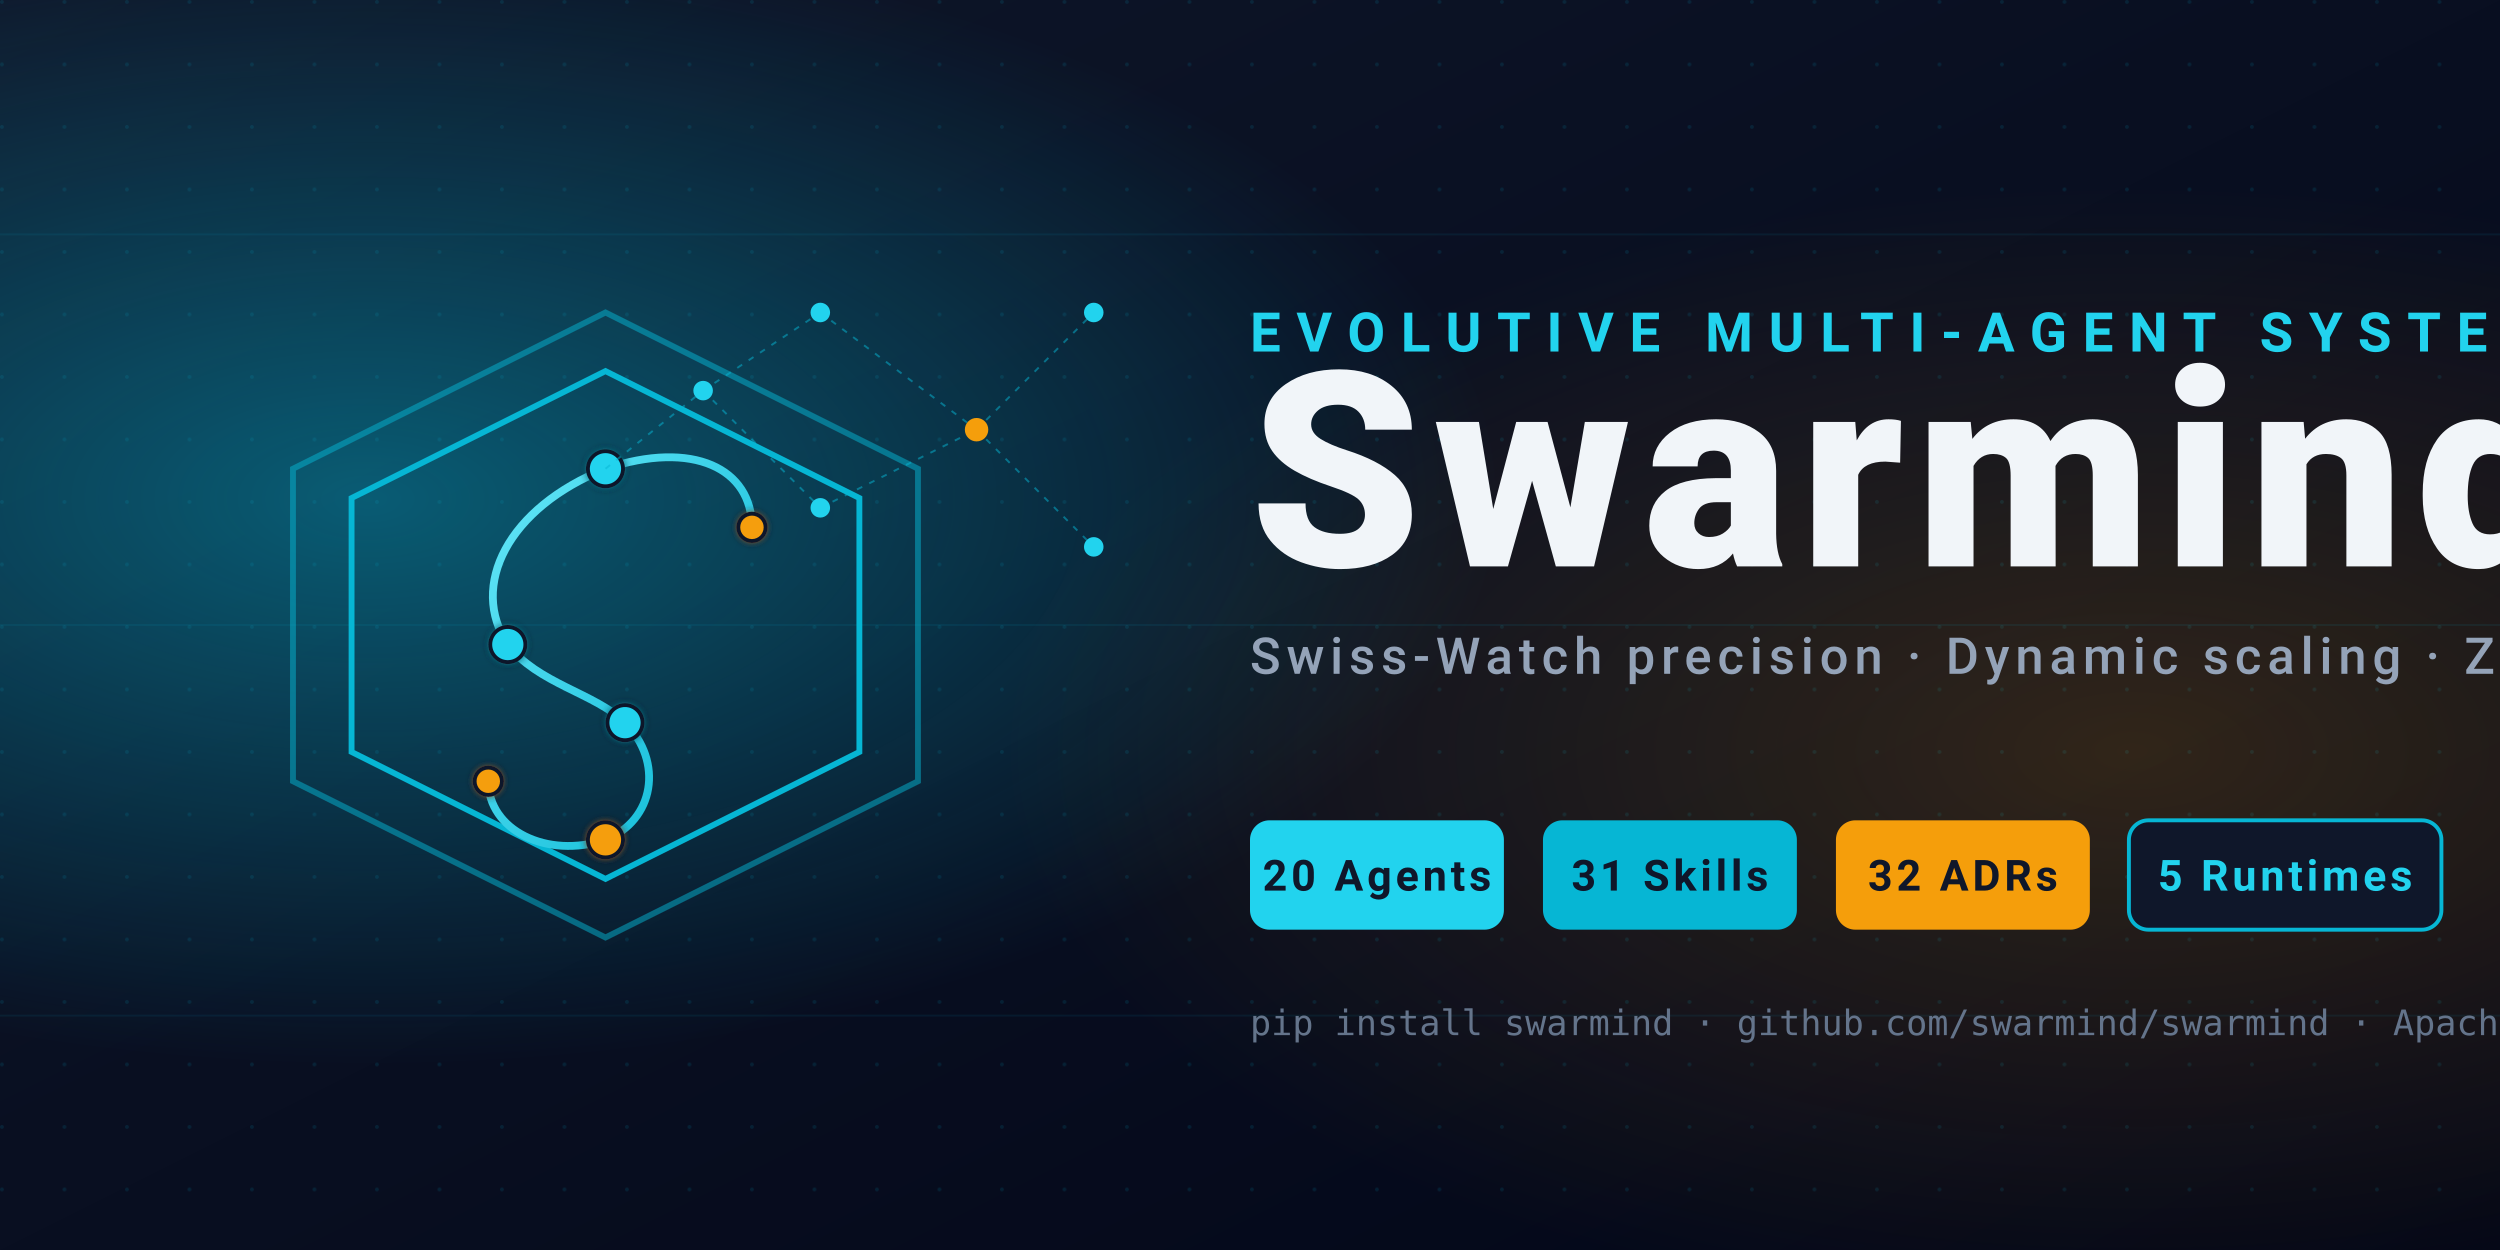
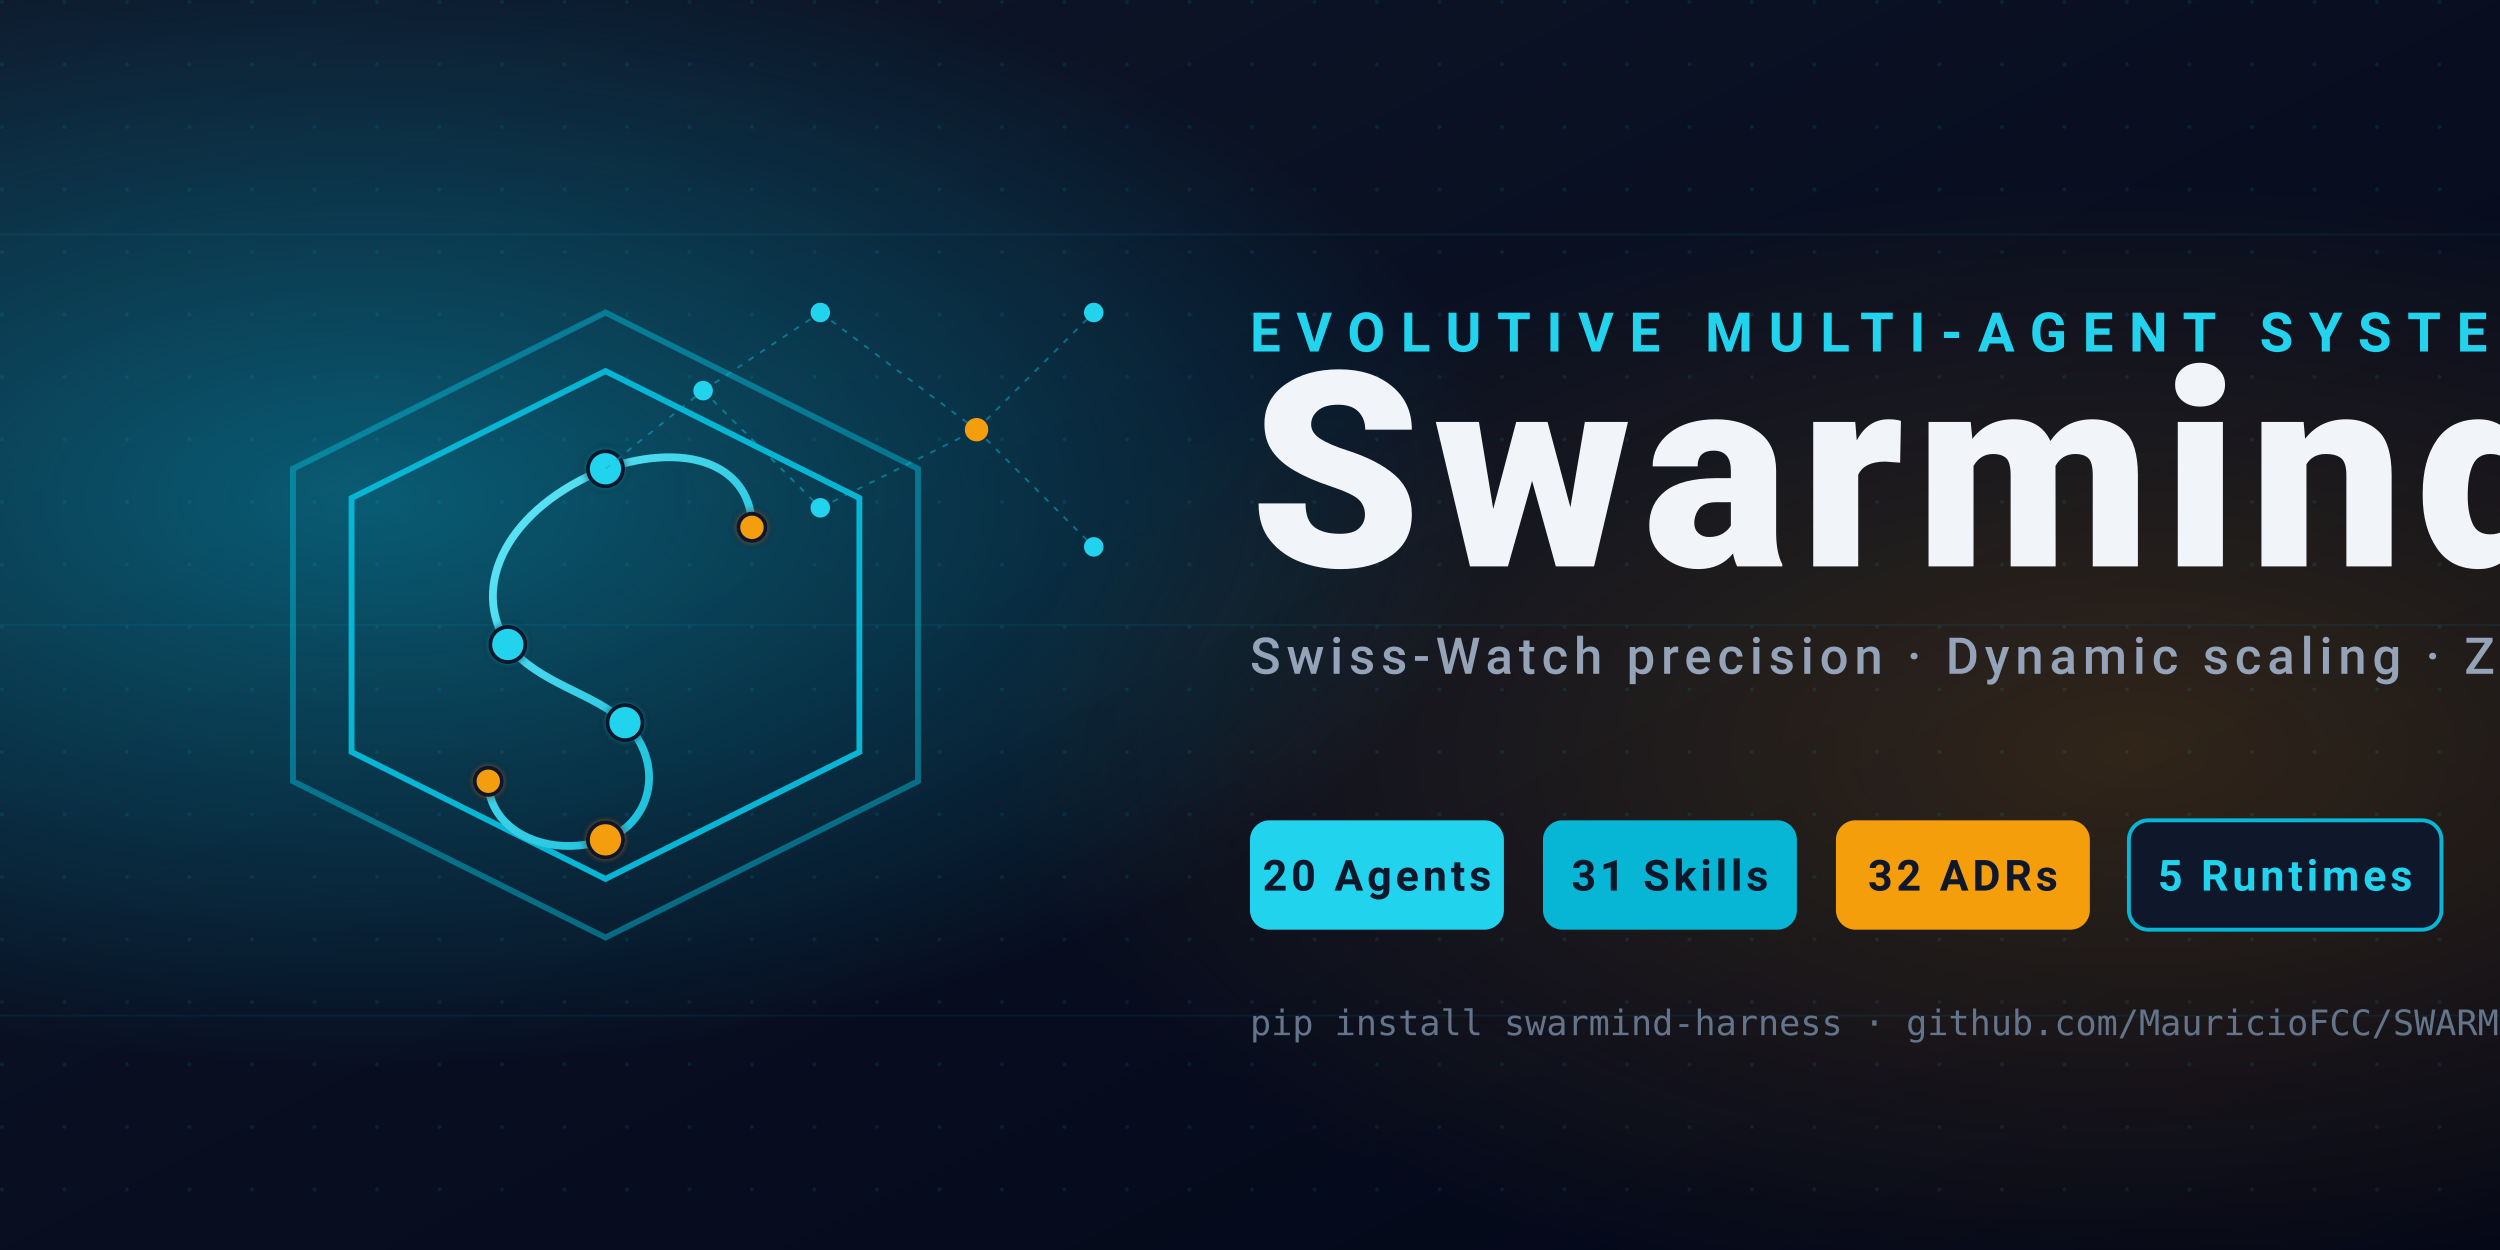
<svg xmlns="http://www.w3.org/2000/svg" viewBox="0 0 1280 640" width="1280" height="640" role="img" aria-label="Swarmind social preview">
  <defs>
    <linearGradient id="bg" x1="0" y1="0" x2="1" y2="1">
      <stop offset="0%" stop-color="#0F172A" />
      <stop offset="100%" stop-color="#020617" />
    </linearGradient>
    <linearGradient id="cyan" x1="0" y1="0" x2="1" y2="1">
      <stop offset="0%" stop-color="#67E8F9" />
      <stop offset="100%" stop-color="#06B6D4" />
    </linearGradient>
    <linearGradient id="gold" x1="0" y1="0" x2="1" y2="1">
      <stop offset="0%" stop-color="#FBBF24" />
      <stop offset="100%" stop-color="#F59E0B" />
    </linearGradient>
    <radialGradient id="haloL" cx="0.15" cy="0.4" r="0.45">
      <stop offset="0%" stop-color="#06B6D4" stop-opacity="0.45" />
      <stop offset="100%" stop-color="#06B6D4" stop-opacity="0" />
    </radialGradient>
    <radialGradient id="haloR" cx="0.85" cy="0.6" r="0.45">
      <stop offset="0%" stop-color="#F59E0B" stop-opacity="0.18" />
      <stop offset="100%" stop-color="#F59E0B" stop-opacity="0" />
    </radialGradient>
    <pattern id="dots" x="0" y="0" width="32" height="32" patternUnits="userSpaceOnUse">
      <circle cx="1" cy="1" r="1" fill="#06B6D4" fill-opacity="0.12" />
    </pattern>
    <filter id="soft" x="-20%" y="-20%" width="140%" height="140%">
      <feGaussianBlur stdDeviation="2" result="b" />
      <feMerge>
        <feMergeNode in="b" />
        <feMergeNode in="SourceGraphic" />
      </feMerge>
    </filter>
  </defs>
  <rect width="1280" height="640" fill="url(#bg)" />
  <rect width="1280" height="640" fill="url(#dots)" />
  <rect width="1280" height="640" fill="url(#haloL)" />
  <rect width="1280" height="640" fill="url(#haloR)" />
  <g stroke="#06B6D4" stroke-opacity="0.08" fill="none" stroke-width="1">
    <line x1="0" y1="120" x2="1280" y2="120" />
    <line x1="0" y1="320" x2="1280" y2="320" />
    <line x1="0" y1="520" x2="1280" y2="520" />
  </g>
  <g transform="translate(140,150)" stroke="#06B6D4" fill="none" stroke-width="3">
    <polygon points="170,10 330,90 330,250 170,330 10,250 10,90" stroke-opacity="0.5" />
    <polygon points="170,40 300,105 300,235 170,300 40,235 40,105" />
    <g stroke="url(#cyan)" stroke-width="4" stroke-linecap="round" stroke-linejoin="round">
      <path d="M 245 120 C 245 90, 215 75, 170 90 C 120 110, 100 150, 120 180 C 135 200, 165 205, 180 220 C 200 240, 195 270, 170 280 C 140 290, 110 275, 110 250" />
    </g>
  </g>
  <g transform="translate(140,150)" filter="url(#soft)">
    <g fill="#22D3EE" stroke="#0F172A" stroke-width="2">
      <circle cx="170" cy="90" r="9" />
      <circle cx="120" cy="180" r="9" />
      <circle cx="180" cy="220" r="9" />
    </g>
    <g fill="#F59E0B" stroke="#0F172A" stroke-width="2">
      <circle cx="170" cy="280" r="9" />
      <circle cx="110" cy="250" r="7" />
      <circle cx="245" cy="120" r="7" />
    </g>
  </g>
  <g stroke="#06B6D4" stroke-opacity="0.5" stroke-dasharray="3 4" fill="none">
    <line x1="310" y1="240" x2="360" y2="200" />
    <line x1="360" y1="200" x2="420" y2="260" />
    <line x1="360" y1="200" x2="420" y2="160" />
    <line x1="420" y1="160" x2="500" y2="220" />
    <line x1="420" y1="260" x2="500" y2="220" />
    <line x1="500" y1="220" x2="560" y2="160" />
    <line x1="500" y1="220" x2="560" y2="280" />
  </g>
  <g fill="#22D3EE">
    <circle cx="360" cy="200" r="5" />
    <circle cx="420" cy="160" r="5" />
    <circle cx="420" cy="260" r="5" />
    <circle cx="500" cy="220" r="6" fill="#F59E0B" />
    <circle cx="560" cy="160" r="5" />
    <circle cx="560" cy="280" r="5" />
  </g>
  <g font-family="ui-sans-serif, system-ui, -apple-system, Segoe UI, Roboto, sans-serif">
    <text x="640" y="180" font-size="28" font-weight="600" letter-spacing="8" fill="#22D3EE">EVOLUTIVE MULTI-AGENT SYSTEM</text>
    <text x="640" y="290" font-size="140" font-weight="800" letter-spacing="6" fill="#F1F5F9">Swarmind</text>
    <text x="640" y="345" font-size="26" font-weight="500" letter-spacing="3" fill="#94A3B8">Swiss-Watch precision · Dynamic scaling · Zero trust</text>
    <g transform="translate(640,420)" font-size="22" font-weight="700" letter-spacing="2" fill="#0F172A">
      <g transform="translate(0,0)">
        <rect width="130" height="56" rx="10" fill="#22D3EE" />
        <text x="65" y="36" text-anchor="middle">20 Agents</text>
      </g>
      <g transform="translate(150,0)">
        <rect width="130" height="56" rx="10" fill="#06B6D4" />
        <text x="65" y="36" text-anchor="middle">31 Skills</text>
      </g>
      <g transform="translate(300,0)">
        <rect width="130" height="56" rx="10" fill="#F59E0B" />
        <text x="65" y="36" text-anchor="middle">32 ADRs</text>
      </g>
      <g transform="translate(450,0)">
        <rect width="160" height="56" rx="10" fill="#0F172A" stroke="#06B6D4" stroke-width="2" />
        <text x="80" y="36" text-anchor="middle" fill="#22D3EE">5 Runtimes</text>
      </g>
    </g>
    <g transform="translate(640,530)" font-family="ui-monospace, SFMono-Regular, Menlo, monospace" font-size="18" fill="#64748B">
-       <text>pip install swarmind   ·   github.com/swarmind/swarmind   ·   Apache 2.0</text>
+       <text>pip install swarmind-harness   ·   github.com/MauricioFCC/SWARMIND   ·   MIT</text>
    </g>
  </g>
</svg>
